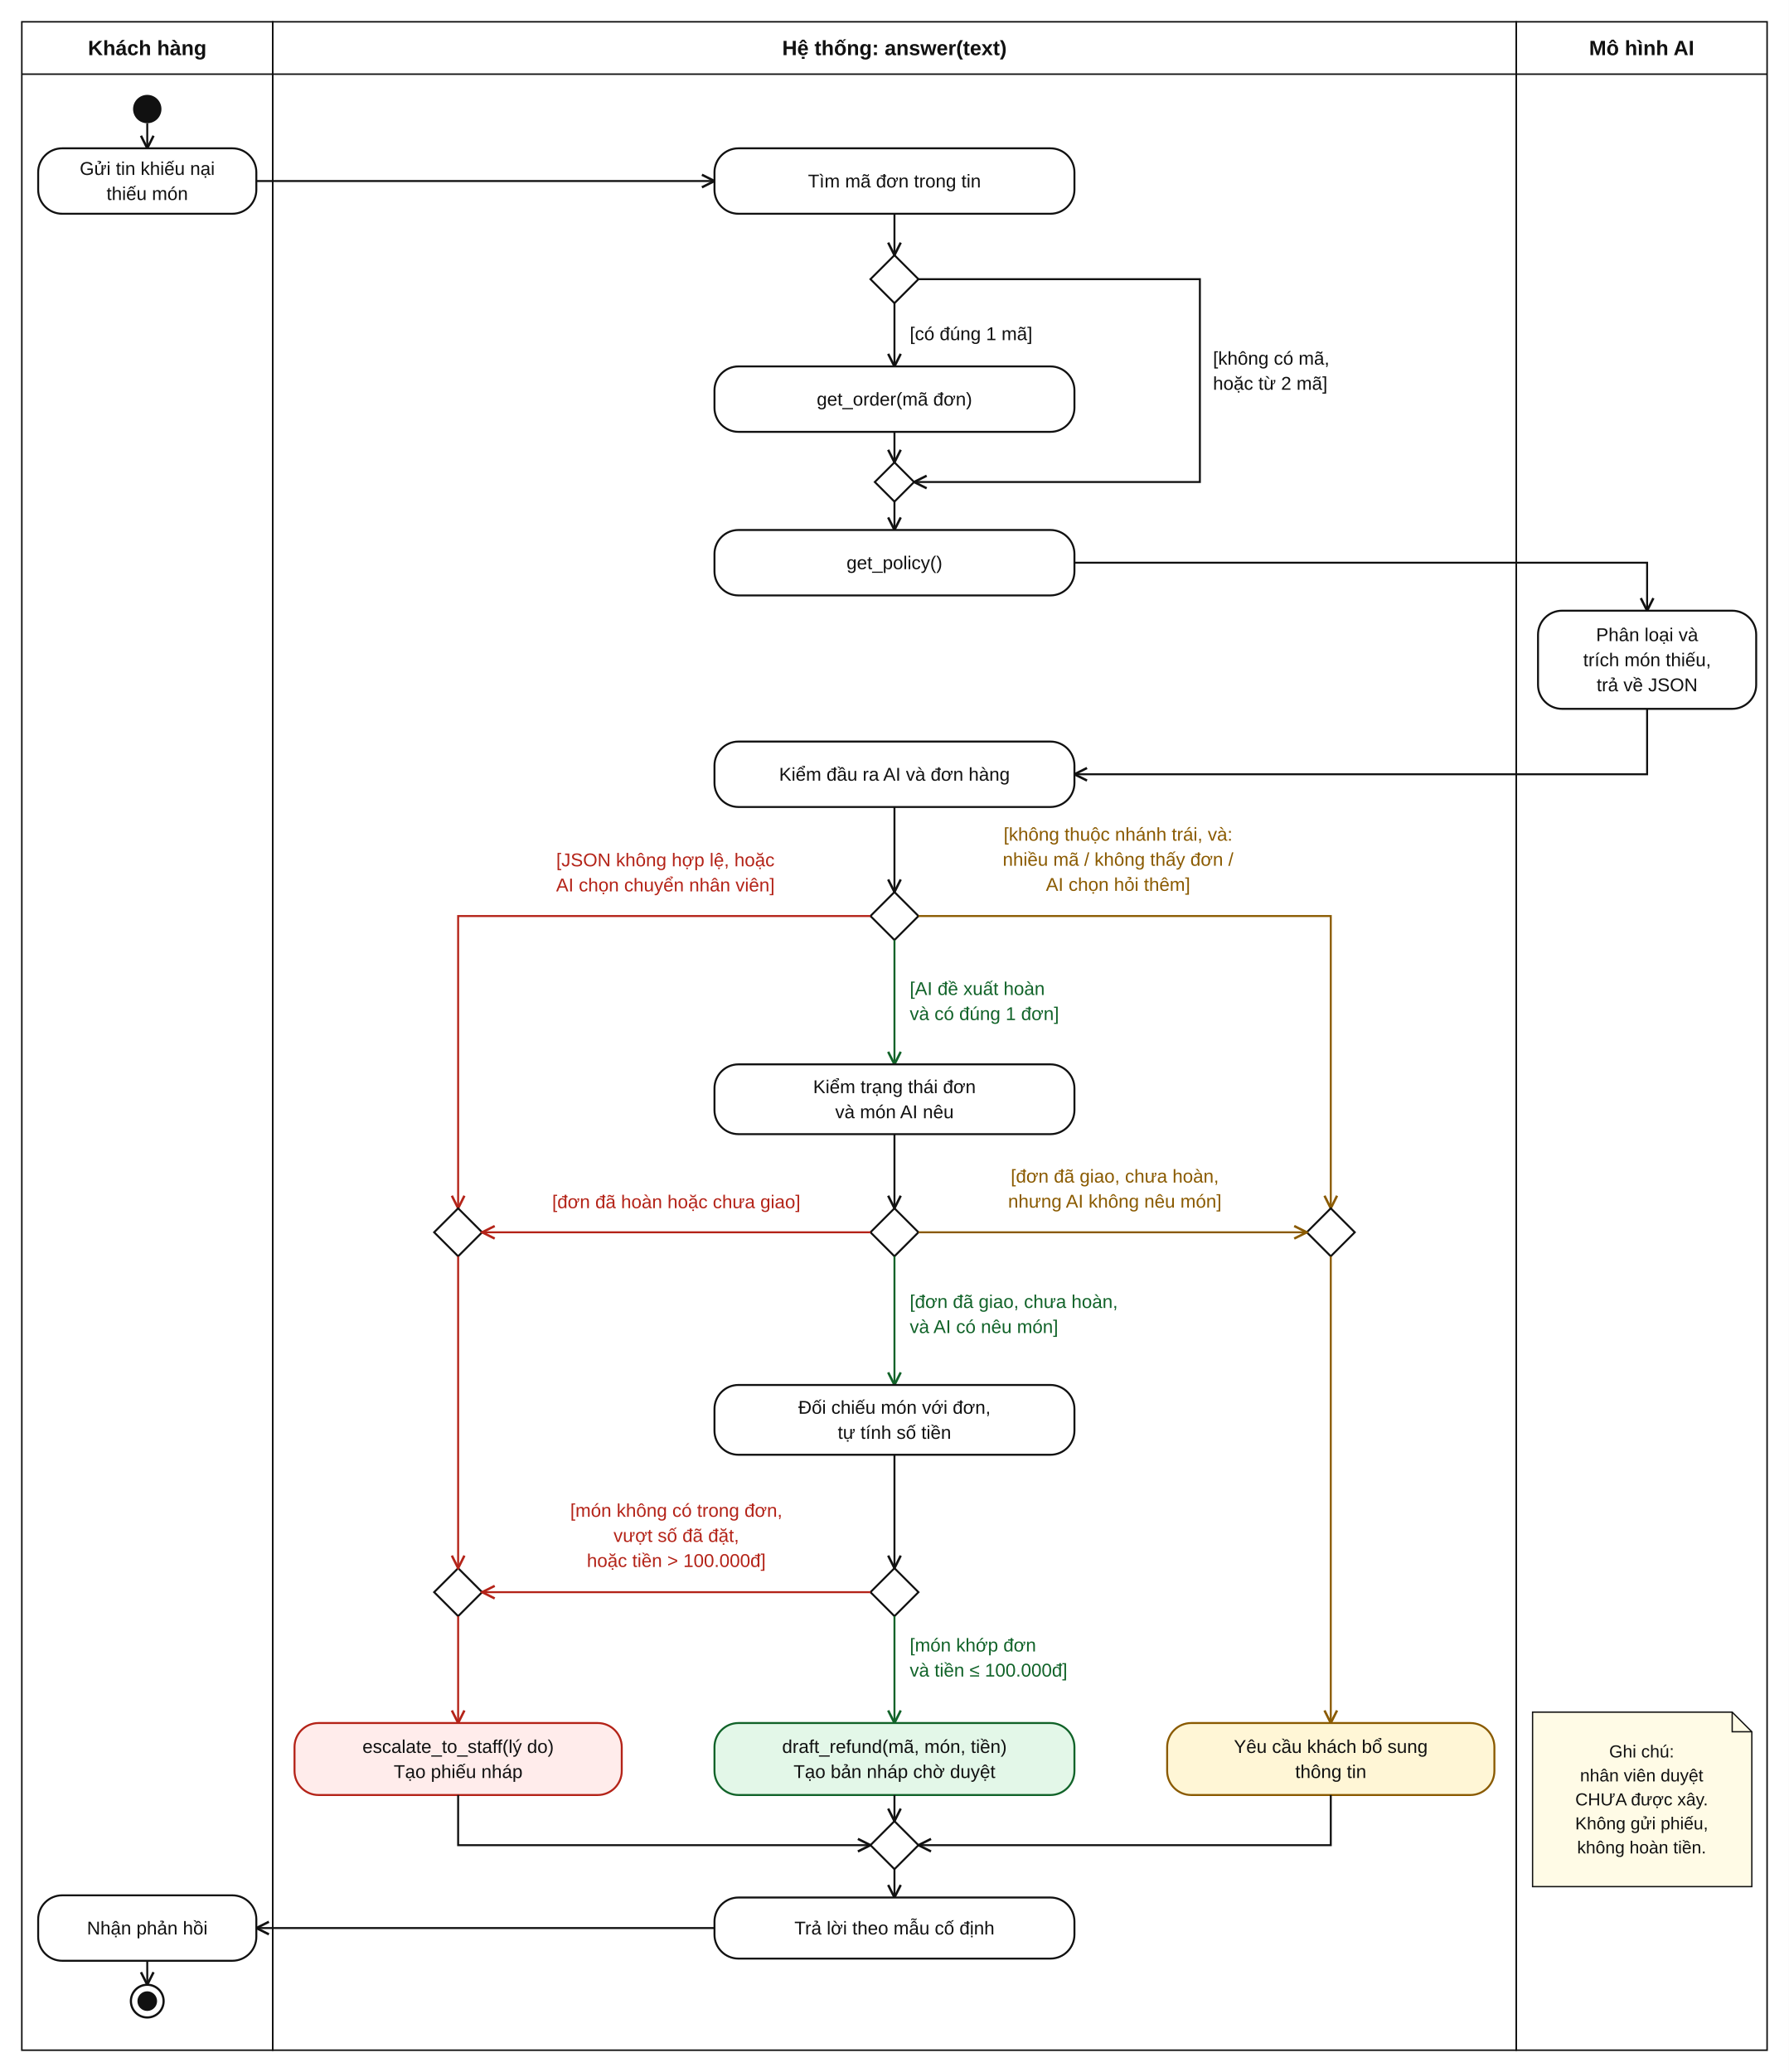
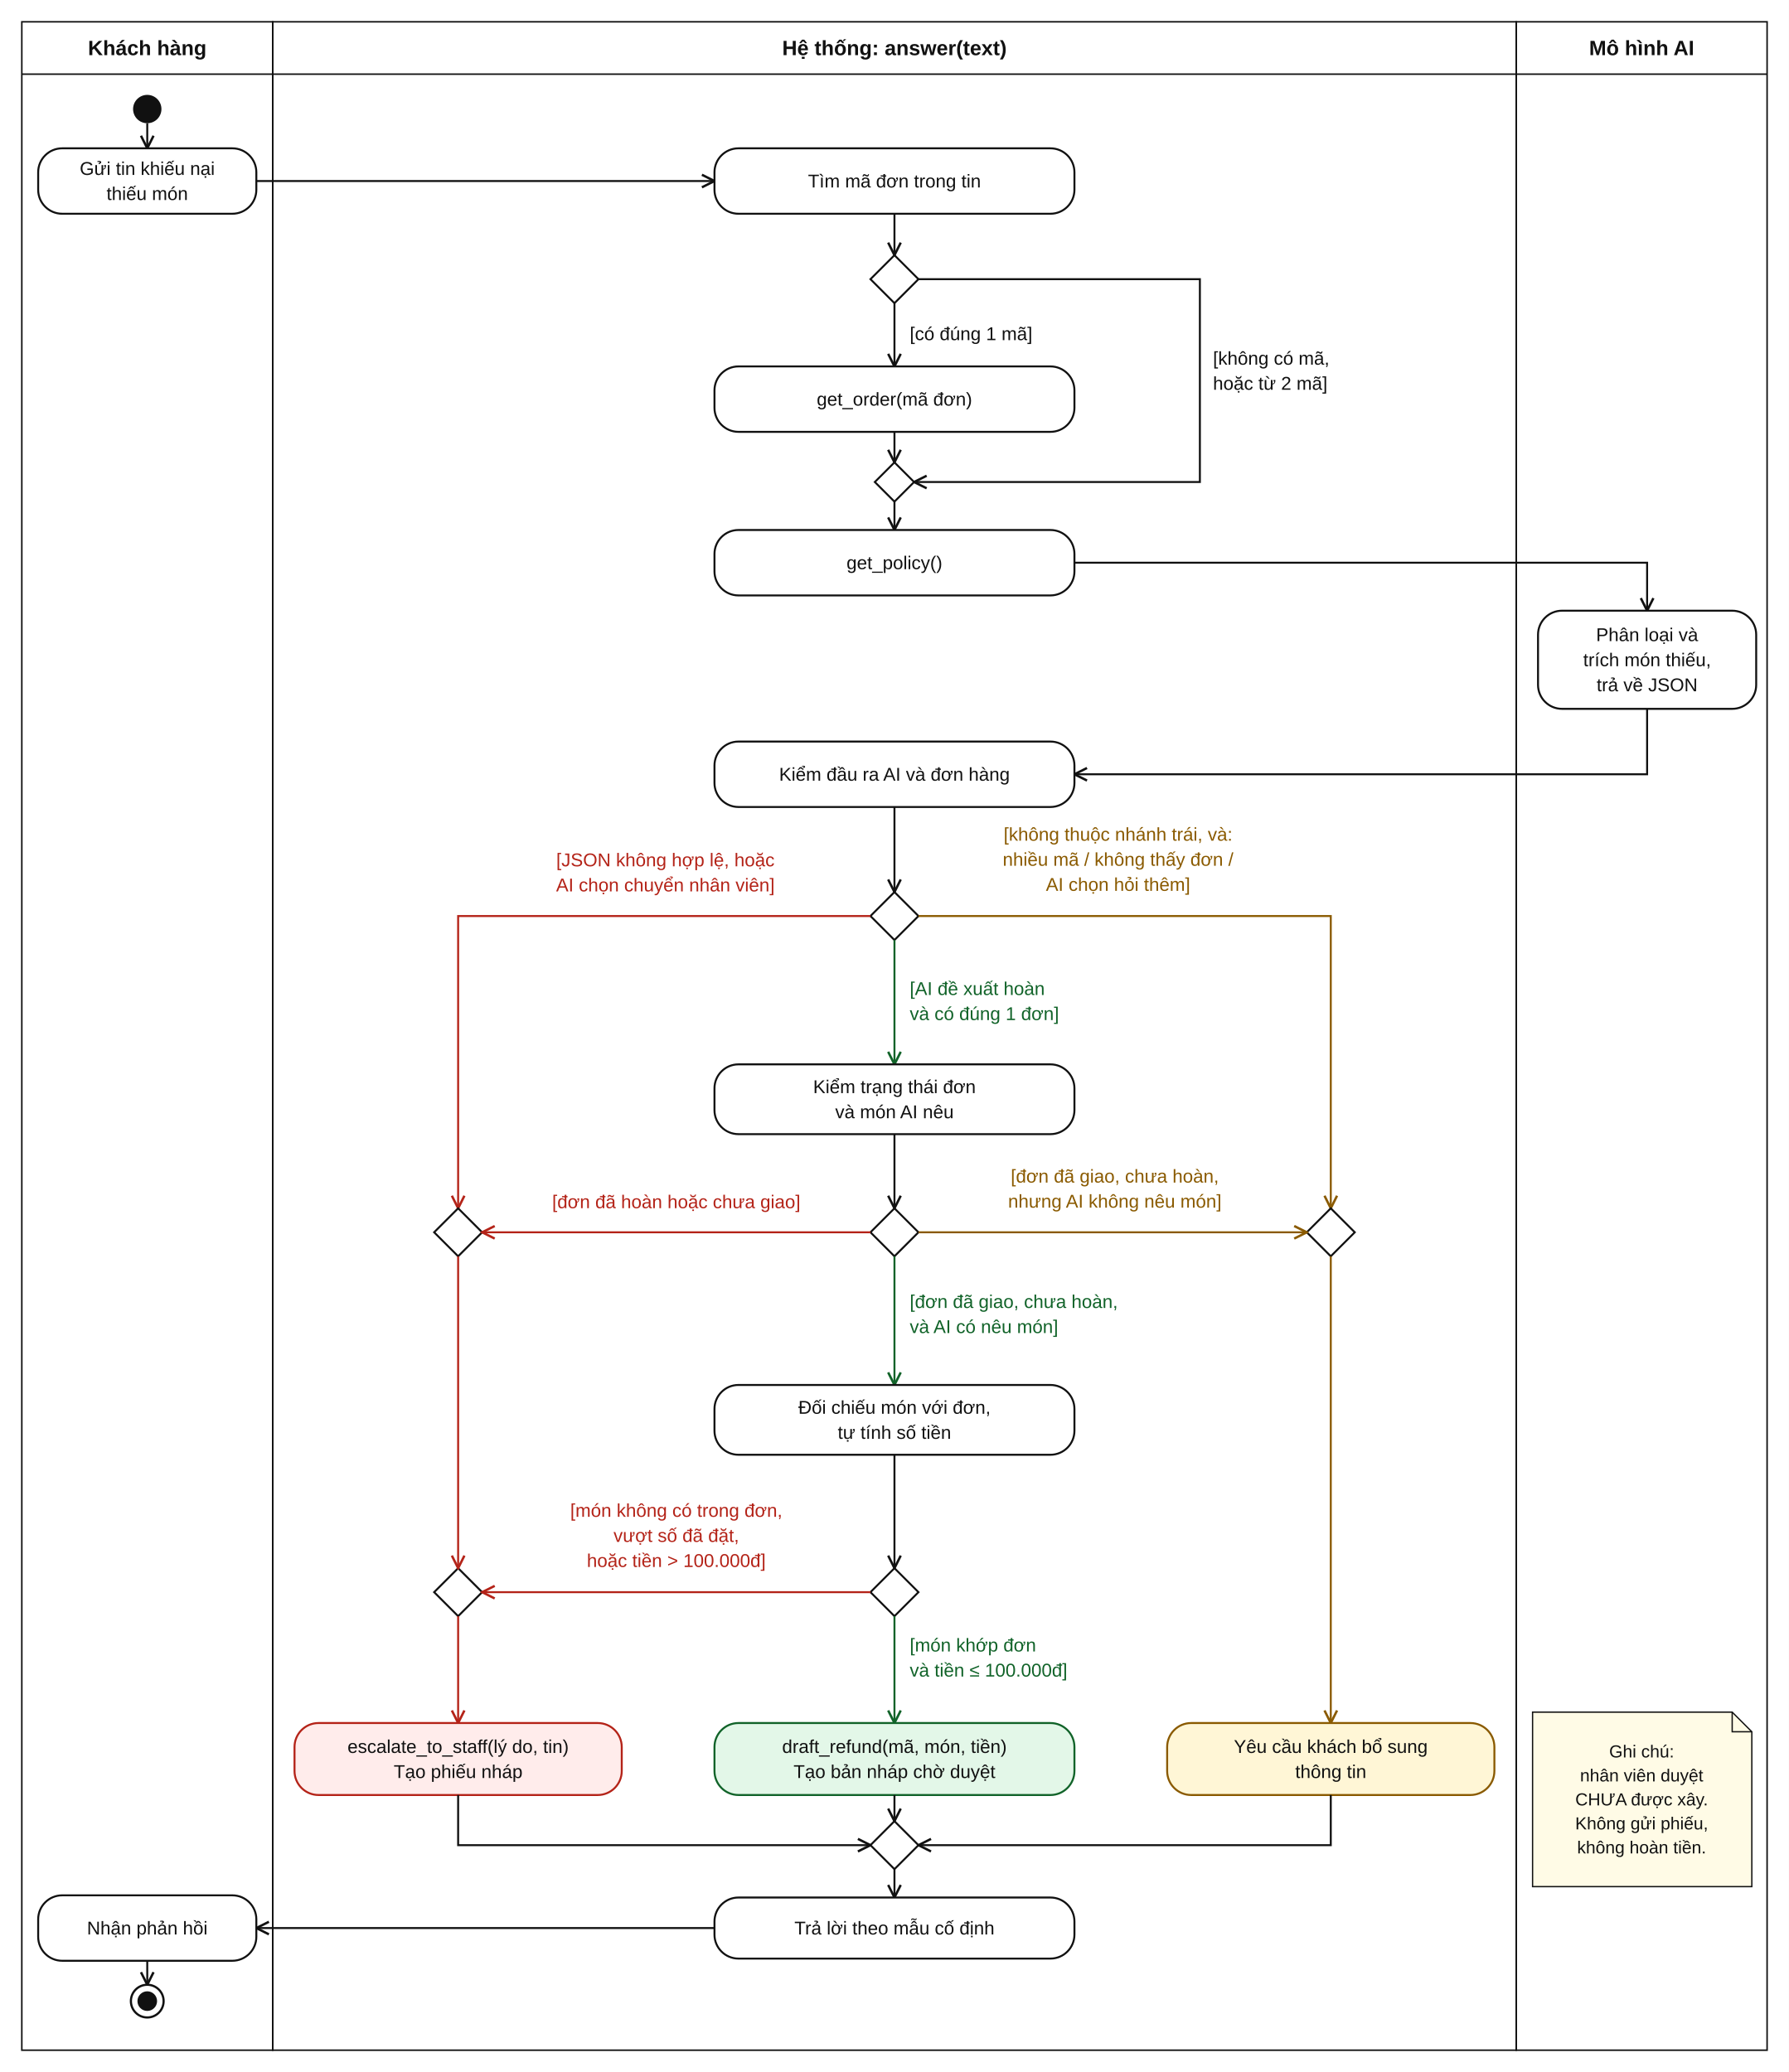
<svg xmlns="http://www.w3.org/2000/svg" width="1640" height="1900" viewBox="0 0 1640 1900" font-family="Segoe UI, Arial, sans-serif">
  <defs>
    <marker id="k" viewBox="0 0 10 10" refX="9" refY="5" markerWidth="8" markerHeight="8" orient="auto">
      <path d="M1 1L9 5L1 9" fill="none" stroke="#111111" stroke-width="1.5" />
    </marker>
    <marker id="r" viewBox="0 0 10 10" refX="9" refY="5" markerWidth="8" markerHeight="8" orient="auto">
      <path d="M1 1L9 5L1 9" fill="none" stroke="#b42318" stroke-width="1.5" />
    </marker>
    <marker id="y" viewBox="0 0 10 10" refX="9" refY="5" markerWidth="8" markerHeight="8" orient="auto">
      <path d="M1 1L9 5L1 9" fill="none" stroke="#8a5a00" stroke-width="1.5" />
    </marker>
    <marker id="g" viewBox="0 0 10 10" refX="9" refY="5" markerWidth="8" markerHeight="8" orient="auto">
      <path d="M1 1L9 5L1 9" fill="none" stroke="#116329" stroke-width="1.5" />
    </marker>
  </defs>
  <rect width="100%" height="100%" fill="#ffffff" />
  <rect x="20" y="20" width="230" height="1860" fill="none" stroke="#111111" stroke-width="1.4" />
  <line x1="20" y1="68" x2="250" y2="68" stroke="#111111" stroke-width="1.4" />
  <text x="135" y="44.0" font-size="19" font-weight="700" fill="#111111" text-anchor="middle" dominant-baseline="central">Khách hàng</text>
  <rect x="250" y="20" width="1140" height="1860" fill="none" stroke="#111111" stroke-width="1.4" />
  <line x1="250" y1="68" x2="1390" y2="68" stroke="#111111" stroke-width="1.4" />
  <text x="820" y="44.0" font-size="19" font-weight="700" fill="#111111" text-anchor="middle" dominant-baseline="central">Hệ thống: answer(text)</text>
  <rect x="1390" y="20" width="230" height="1860" fill="none" stroke="#111111" stroke-width="1.4" />
  <line x1="1390" y1="68" x2="1620" y2="68" stroke="#111111" stroke-width="1.4" />
  <text x="1505" y="44.0" font-size="19" font-weight="700" fill="#111111" text-anchor="middle" dominant-baseline="central">Mô hình AI</text>
  <circle cx="135" cy="100" r="13" fill="#111111" />
  <polyline points="135,113 135,136" fill="none" stroke="#111111" stroke-width="1.8" marker-end="url(#k)" />
  <rect x="35" y="136" width="200" height="60" rx="22" fill="#ffffff" stroke="#111111" stroke-width="1.8" />
  <text x="135" y="154.5" font-size="17" font-weight="400" fill="#111111" text-anchor="middle" dominant-baseline="central">Gửi tin khiếu nại</text>
  <text x="135" y="177.5" font-size="17" font-weight="400" fill="#111111" text-anchor="middle" dominant-baseline="central">thiếu món</text>
  <polyline points="235,166 655,166" fill="none" stroke="#111111" stroke-width="1.8" marker-end="url(#k)" />
  <rect x="655" y="136" width="330" height="60" rx="22" fill="#ffffff" stroke="#111111" stroke-width="1.8" />
  <text x="820" y="166.0" font-size="17" font-weight="400" fill="#111111" text-anchor="middle" dominant-baseline="central">Tìm mã đơn trong tin</text>
  <polyline points="820,196 820,234" fill="none" stroke="#111111" stroke-width="1.8" marker-end="url(#k)" />
  <polygon points="798,256 820,234 842,256 820,278" fill="#ffffff" stroke="#111111" stroke-width="1.8" />
  <polyline points="820,278 820,336" fill="none" stroke="#111111" stroke-width="1.8" marker-end="url(#k)" />
  <text x="834" y="306.0" font-size="17" font-weight="400" fill="#111111" text-anchor="start" dominant-baseline="central">[có đúng 1 mã]</text>
  <rect x="655" y="336" width="330" height="60" rx="22" fill="#ffffff" stroke="#111111" stroke-width="1.8" />
  <text x="820" y="366.0" font-size="17" font-weight="400" fill="#111111" text-anchor="middle" dominant-baseline="central">get_order(mã đơn)</text>
  <polyline points="842,256 1100,256 1100,442 838,442" fill="none" stroke="#111111" stroke-width="1.8" marker-end="url(#k)" />
  <text x="1112" y="328.5" font-size="17" font-weight="400" fill="#111111" text-anchor="start" dominant-baseline="central">[không có mã,</text>
  <text x="1112" y="351.5" font-size="17" font-weight="400" fill="#111111" text-anchor="start" dominant-baseline="central">hoặc từ 2 mã]</text>
  <polyline points="820,396 820,424" fill="none" stroke="#111111" stroke-width="1.8" marker-end="url(#k)" />
  <polygon points="802,442 820,424 838,442 820,460" fill="#ffffff" stroke="#111111" stroke-width="1.8" />
  <polyline points="820,460 820,486" fill="none" stroke="#111111" stroke-width="1.8" marker-end="url(#k)" />
  <rect x="655" y="486" width="330" height="60" rx="22" fill="#ffffff" stroke="#111111" stroke-width="1.8" />
  <text x="820" y="516.0" font-size="17" font-weight="400" fill="#111111" text-anchor="middle" dominant-baseline="central">get_policy()</text>
  <polyline points="985,516 1510,516 1510,560" fill="none" stroke="#111111" stroke-width="1.8" marker-end="url(#k)" />
  <rect x="1410" y="560" width="200" height="90" rx="22" fill="#ffffff" stroke="#111111" stroke-width="1.8" />
  <text x="1510" y="582.0" font-size="17" font-weight="400" fill="#111111" text-anchor="middle" dominant-baseline="central">Phân loại và</text>
  <text x="1510" y="605.0" font-size="17" font-weight="400" fill="#111111" text-anchor="middle" dominant-baseline="central">trích món thiếu,</text>
  <text x="1510" y="628.0" font-size="17" font-weight="400" fill="#111111" text-anchor="middle" dominant-baseline="central">trả về JSON</text>
  <polyline points="1510,650 1510,710 985,710" fill="none" stroke="#111111" stroke-width="1.8" marker-end="url(#k)" />
  <rect x="655" y="680" width="330" height="60" rx="22" fill="#ffffff" stroke="#111111" stroke-width="1.8" />
  <text x="820" y="710.0" font-size="17" font-weight="400" fill="#111111" text-anchor="middle" dominant-baseline="central">Kiểm đầu ra AI và đơn hàng</text>
  <polyline points="820,740 820,818" fill="none" stroke="#111111" stroke-width="1.8" marker-end="url(#k)" />
  <polygon points="798,840 820,818 842,840 820,862" fill="#ffffff" stroke="#111111" stroke-width="1.8" />
  <polyline points="798,840 420,840 420,1108" fill="none" stroke="#b42318" stroke-width="1.8" marker-end="url(#r)" />
  <text x="610" y="788.5" font-size="17" font-weight="400" fill="#b42318" text-anchor="middle" dominant-baseline="central">[JSON không hợp lệ, hoặc</text>
  <text x="610" y="811.5" font-size="17" font-weight="400" fill="#b42318" text-anchor="middle" dominant-baseline="central">AI chọn chuyển nhân viên]</text>
  <polyline points="842,840 1220,840 1220,1108" fill="none" stroke="#8a5a00" stroke-width="1.8" marker-end="url(#y)" />
  <text x="1025" y="765.0" font-size="17" font-weight="400" fill="#8a5a00" text-anchor="middle" dominant-baseline="central">[không thuộc nhánh trái, và:</text>
  <text x="1025" y="788.0" font-size="17" font-weight="400" fill="#8a5a00" text-anchor="middle" dominant-baseline="central">nhiều mã / không thấy đơn /</text>
  <text x="1025" y="811.0" font-size="17" font-weight="400" fill="#8a5a00" text-anchor="middle" dominant-baseline="central">AI chọn hỏi thêm]</text>
  <polyline points="820,862 820,976" fill="none" stroke="#116329" stroke-width="1.8" marker-end="url(#g)" />
  <text x="834" y="906.5" font-size="17" font-weight="400" fill="#116329" text-anchor="start" dominant-baseline="central">[AI đề xuất hoàn</text>
  <text x="834" y="929.5" font-size="17" font-weight="400" fill="#116329" text-anchor="start" dominant-baseline="central">và có đúng 1 đơn]</text>
  <rect x="655" y="976" width="330" height="64" rx="22" fill="#ffffff" stroke="#111111" stroke-width="1.8" />
  <text x="820" y="996.5" font-size="17" font-weight="400" fill="#111111" text-anchor="middle" dominant-baseline="central">Kiểm trạng thái đơn</text>
  <text x="820" y="1019.5" font-size="17" font-weight="400" fill="#111111" text-anchor="middle" dominant-baseline="central">và món AI nêu</text>
  <polyline points="820,1040 820,1108" fill="none" stroke="#111111" stroke-width="1.8" marker-end="url(#k)" />
  <polygon points="798,1130 820,1108 842,1130 820,1152" fill="#ffffff" stroke="#111111" stroke-width="1.8" />
  <polygon points="398,1130 420,1108 442,1130 420,1152" fill="#ffffff" stroke="#111111" stroke-width="1.8" />
  <polygon points="1198,1130 1220,1108 1242,1130 1220,1152" fill="#ffffff" stroke="#111111" stroke-width="1.8" />
  <polyline points="798,1130 442,1130" fill="none" stroke="#b42318" stroke-width="1.8" marker-end="url(#r)" />
  <text x="620" y="1102.0" font-size="17" font-weight="400" fill="#b42318" text-anchor="middle" dominant-baseline="central">[đơn đã hoàn hoặc chưa giao]</text>
  <polyline points="842,1130 1198,1130" fill="none" stroke="#8a5a00" stroke-width="1.8" marker-end="url(#y)" />
  <text x="1022" y="1078.5" font-size="17" font-weight="400" fill="#8a5a00" text-anchor="middle" dominant-baseline="central">[đơn đã giao, chưa hoàn,</text>
  <text x="1022" y="1101.5" font-size="17" font-weight="400" fill="#8a5a00" text-anchor="middle" dominant-baseline="central">nhưng AI không nêu món]</text>
  <polyline points="820,1152 820,1270" fill="none" stroke="#116329" stroke-width="1.8" marker-end="url(#g)" />
  <text x="834" y="1193.5" font-size="17" font-weight="400" fill="#116329" text-anchor="start" dominant-baseline="central">[đơn đã giao, chưa hoàn,</text>
  <text x="834" y="1216.5" font-size="17" font-weight="400" fill="#116329" text-anchor="start" dominant-baseline="central">và AI có nêu món]</text>
  <rect x="655" y="1270" width="330" height="64" rx="22" fill="#ffffff" stroke="#111111" stroke-width="1.8" />
  <text x="820" y="1290.5" font-size="17" font-weight="400" fill="#111111" text-anchor="middle" dominant-baseline="central">Đối chiếu món với đơn,</text>
  <text x="820" y="1313.5" font-size="17" font-weight="400" fill="#111111" text-anchor="middle" dominant-baseline="central">tự tính số tiền</text>
  <polyline points="820,1334 820,1438" fill="none" stroke="#111111" stroke-width="1.8" marker-end="url(#k)" />
  <polygon points="798,1460 820,1438 842,1460 820,1482" fill="#ffffff" stroke="#111111" stroke-width="1.8" />
  <polygon points="398,1460 420,1438 442,1460 420,1482" fill="#ffffff" stroke="#111111" stroke-width="1.8" />
  <polyline points="420,1152 420,1438" fill="none" stroke="#b42318" stroke-width="1.8" marker-end="url(#r)" />
  <polyline points="798,1460 442,1460" fill="none" stroke="#b42318" stroke-width="1.8" marker-end="url(#r)" />
  <text x="620" y="1385.0" font-size="17" font-weight="400" fill="#b42318" text-anchor="middle" dominant-baseline="central">[món không có trong đơn,</text>
  <text x="620" y="1408.0" font-size="17" font-weight="400" fill="#b42318" text-anchor="middle" dominant-baseline="central">vượt số đã đặt,</text>
  <text x="620" y="1431.0" font-size="17" font-weight="400" fill="#b42318" text-anchor="middle" dominant-baseline="central">hoặc tiền &gt; 100.000đ]</text>
  <polyline points="820,1482 820,1580" fill="none" stroke="#116329" stroke-width="1.8" marker-end="url(#g)" />
  <text x="834" y="1508.5" font-size="17" font-weight="400" fill="#116329" text-anchor="start" dominant-baseline="central">[món khớp đơn</text>
  <text x="834" y="1531.5" font-size="17" font-weight="400" fill="#116329" text-anchor="start" dominant-baseline="central">và tiền ≤ 100.000đ]</text>
  <polyline points="420,1482 420,1580" fill="none" stroke="#b42318" stroke-width="1.8" marker-end="url(#r)" />
  <polyline points="1220,1152 1220,1580" fill="none" stroke="#8a5a00" stroke-width="1.8" marker-end="url(#y)" />
  <rect x="270" y="1580" width="300" height="66" rx="22" fill="#ffeceb" stroke="#b42318" stroke-width="1.8" />
-   <text x="420" y="1601.5" font-size="17" font-weight="400" fill="#111111" text-anchor="middle" dominant-baseline="central">escalate_to_staff(lý do)</text>
+   <text x="420" y="1601.5" font-size="17" font-weight="400" fill="#111111" text-anchor="middle" dominant-baseline="central">escalate_to_staff(lý do, tin)</text>
  <text x="420" y="1624.5" font-size="17" font-weight="400" fill="#111111" text-anchor="middle" dominant-baseline="central">Tạo phiếu nháp</text>
  <rect x="655" y="1580" width="330" height="66" rx="22" fill="#e3f7e8" stroke="#116329" stroke-width="1.8" />
  <text x="820" y="1601.5" font-size="17" font-weight="400" fill="#111111" text-anchor="middle" dominant-baseline="central">draft_refund(mã, món, tiền)</text>
  <text x="820" y="1624.5" font-size="17" font-weight="400" fill="#111111" text-anchor="middle" dominant-baseline="central">Tạo bản nháp chờ duyệt</text>
  <rect x="1070" y="1580" width="300" height="66" rx="22" fill="#fff6d6" stroke="#8a5a00" stroke-width="1.8" />
  <text x="1220" y="1601.5" font-size="17" font-weight="400" fill="#111111" text-anchor="middle" dominant-baseline="central">Yêu cầu khách bổ sung</text>
  <text x="1220" y="1624.5" font-size="17" font-weight="400" fill="#111111" text-anchor="middle" dominant-baseline="central">thông tin</text>
  <polyline points="420,1646 420,1692 798,1692" fill="none" stroke="#111111" stroke-width="1.8" marker-end="url(#k)" />
  <polyline points="1220,1646 1220,1692 842,1692" fill="none" stroke="#111111" stroke-width="1.8" marker-end="url(#k)" />
  <polyline points="820,1646 820,1670" fill="none" stroke="#111111" stroke-width="1.8" marker-end="url(#k)" />
  <polygon points="798,1692 820,1670 842,1692 820,1714" fill="#ffffff" stroke="#111111" stroke-width="1.8" />
  <polyline points="820,1714 820,1740" fill="none" stroke="#111111" stroke-width="1.8" marker-end="url(#k)" />
  <rect x="655" y="1740" width="330" height="56" rx="22" fill="#ffffff" stroke="#111111" stroke-width="1.8" />
  <text x="820" y="1768.0" font-size="17" font-weight="400" fill="#111111" text-anchor="middle" dominant-baseline="central">Trả lời theo mẫu cố định</text>
  <polyline points="655,1768 235,1768" fill="none" stroke="#111111" stroke-width="1.8" marker-end="url(#k)" />
  <rect x="35" y="1738" width="200" height="60" rx="22" fill="#ffffff" stroke="#111111" stroke-width="1.8" />
  <text x="135" y="1768.0" font-size="17" font-weight="400" fill="#111111" text-anchor="middle" dominant-baseline="central">Nhận phản hồi</text>
  <polyline points="135,1798 135,1820" fill="none" stroke="#111111" stroke-width="1.8" marker-end="url(#k)" />
  <circle cx="135" cy="1835" r="15" fill="#ffffff" stroke="#111111" stroke-width="2" />
  <circle cx="135" cy="1835" r="9" fill="#111111" />
  <path d="M1405 1570H1588L1606 1588V1730H1405Z" fill="#fffbe6" stroke="#111111" stroke-width="1.2" />
  <path d="M1588 1570V1588H1606" fill="none" stroke="#111111" stroke-width="1.2" />
  <text x="1505" y="1606.0" font-size="16" font-weight="400" fill="#111111" text-anchor="middle" dominant-baseline="central">Ghi chú:</text>
  <text x="1505" y="1628.0" font-size="16" font-weight="400" fill="#111111" text-anchor="middle" dominant-baseline="central">nhân viên duyệt</text>
  <text x="1505" y="1650.0" font-size="16" font-weight="400" fill="#111111" text-anchor="middle" dominant-baseline="central">CHƯA được xây.</text>
  <text x="1505" y="1672.0" font-size="16" font-weight="400" fill="#111111" text-anchor="middle" dominant-baseline="central">Không gửi phiếu,</text>
  <text x="1505" y="1694.0" font-size="16" font-weight="400" fill="#111111" text-anchor="middle" dominant-baseline="central">không hoàn tiền.</text>
</svg>
